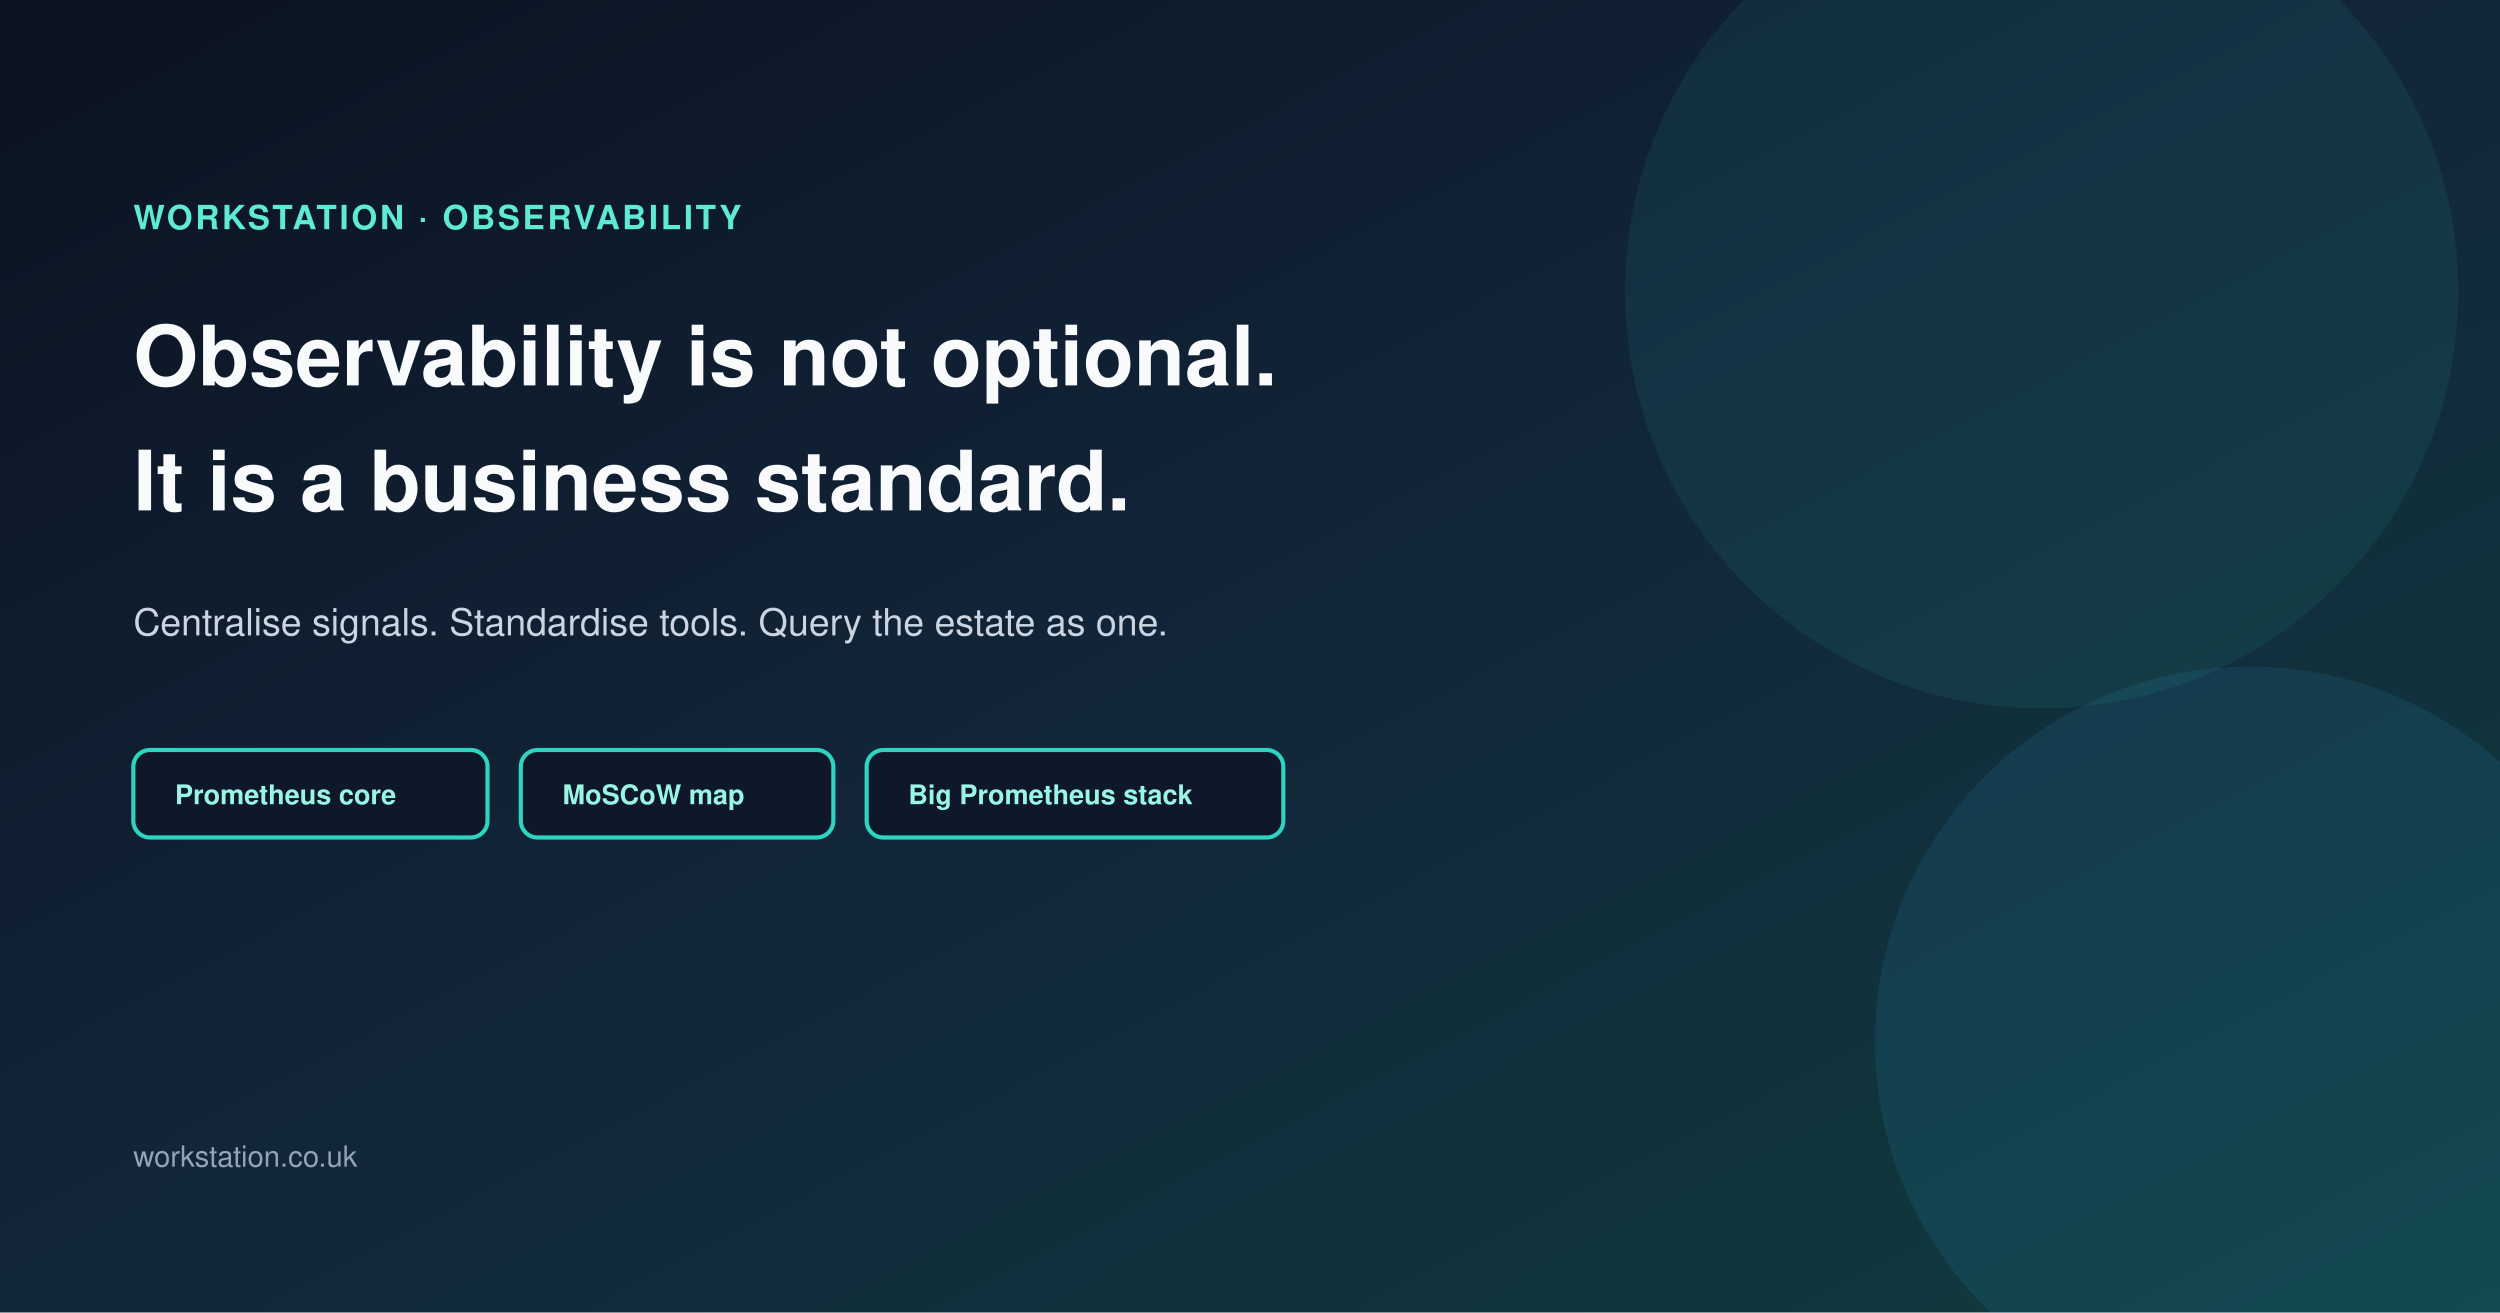
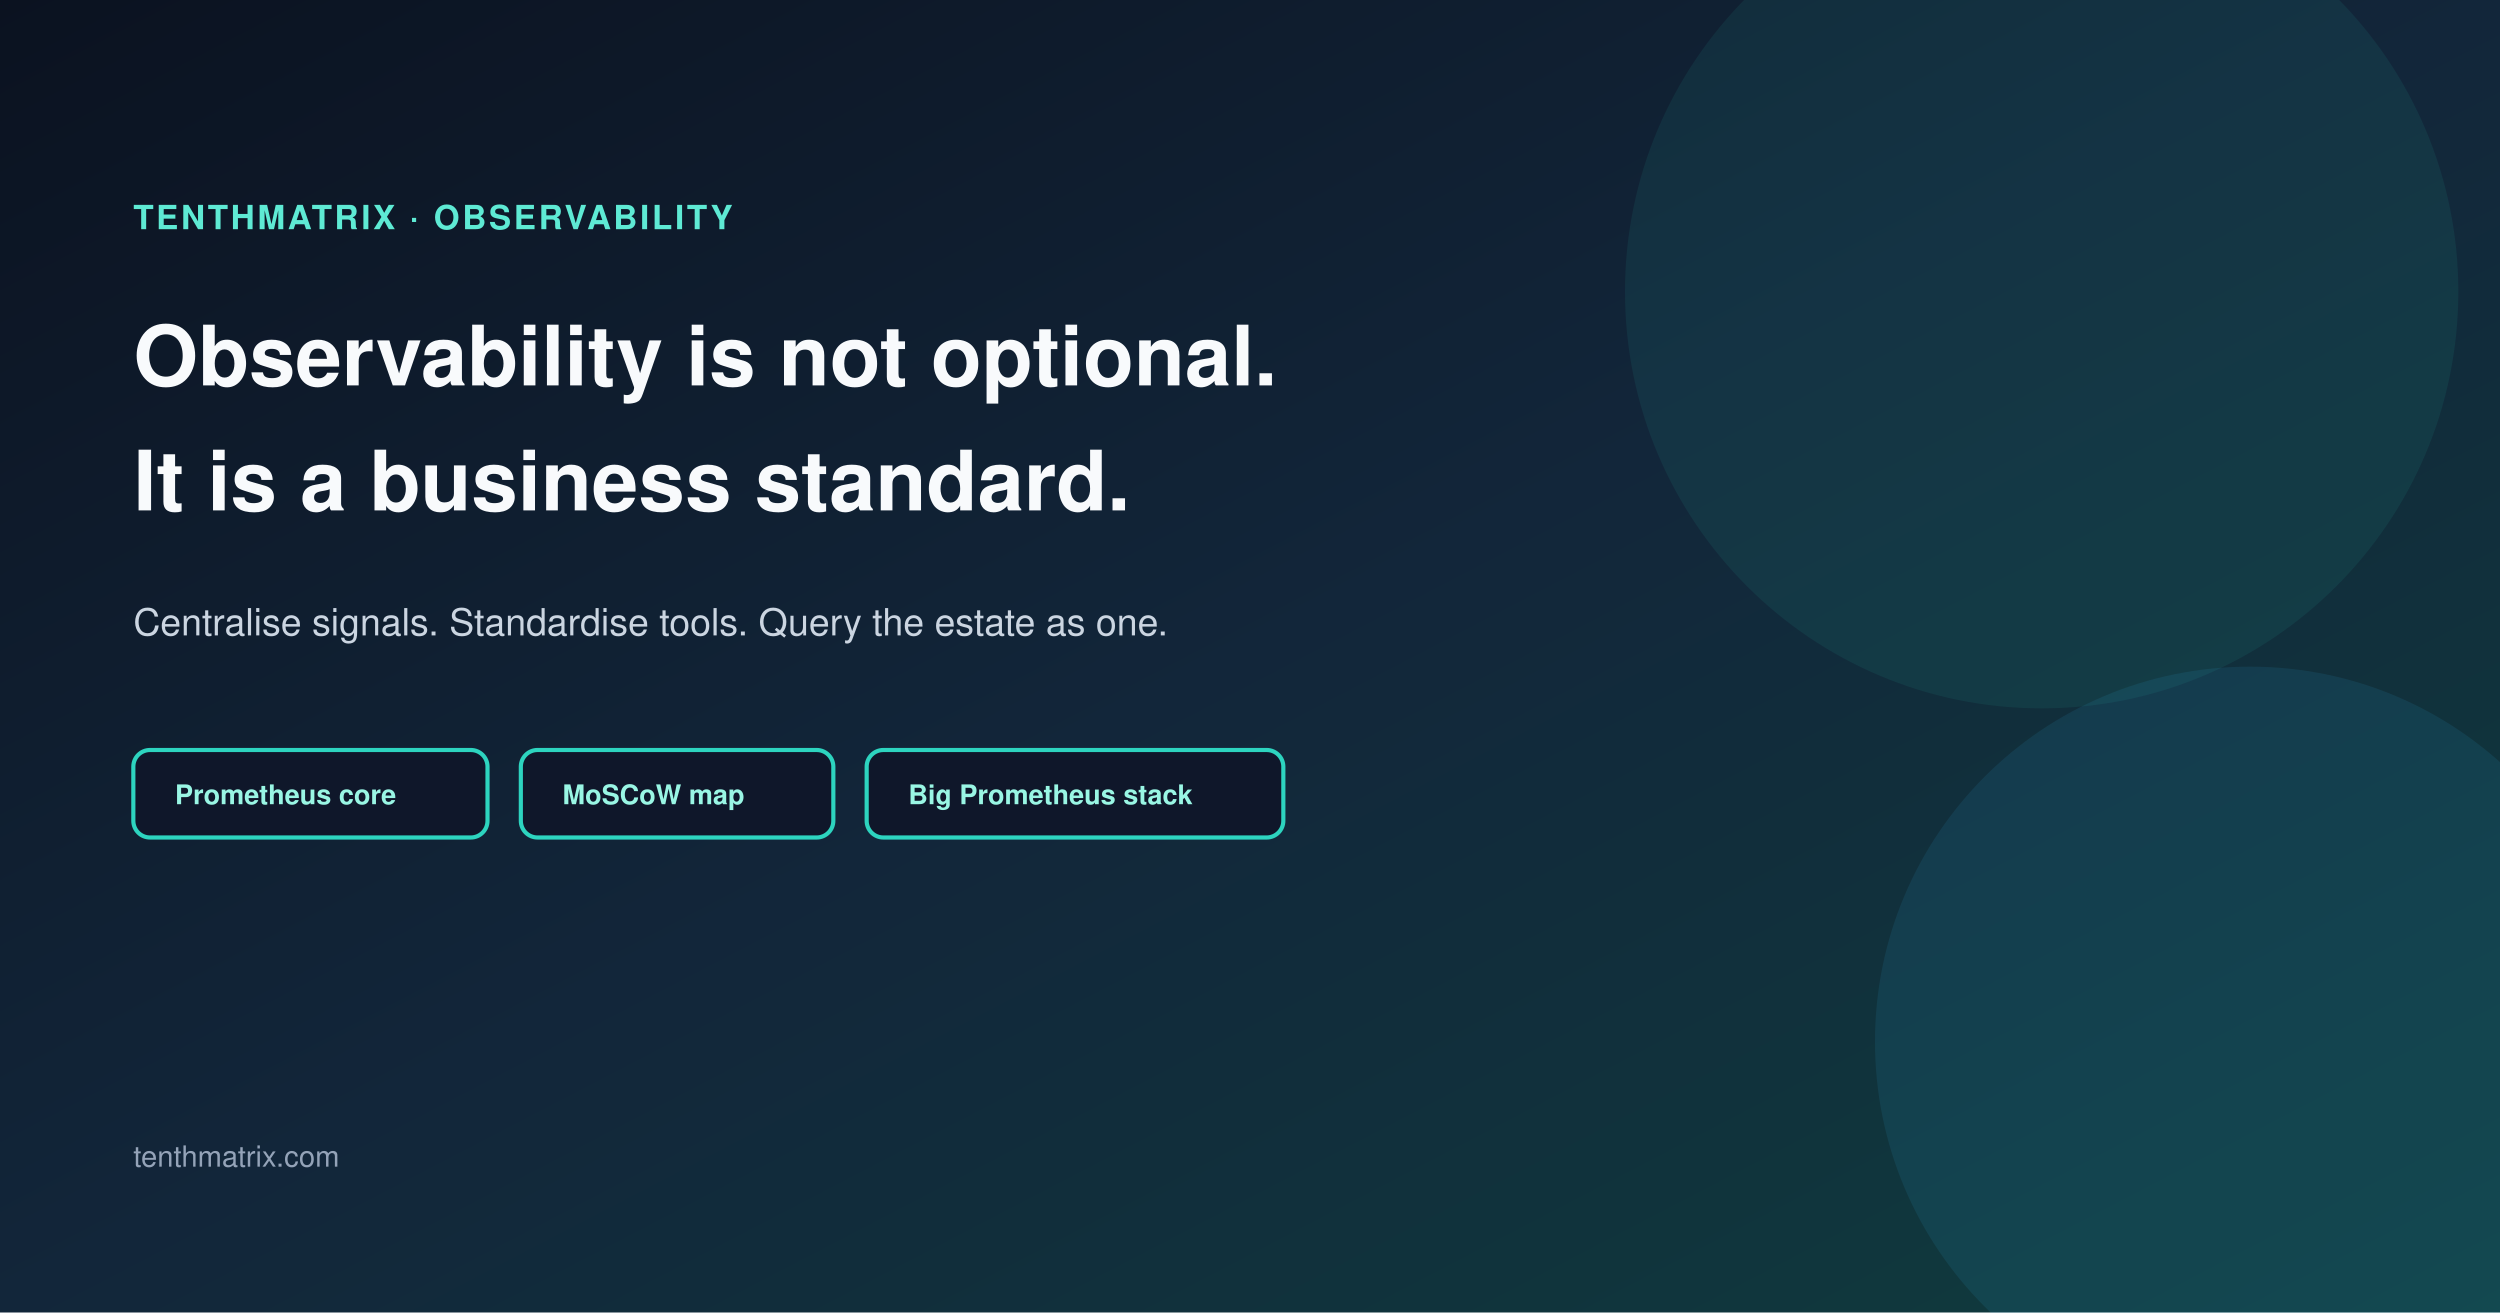
<svg xmlns="http://www.w3.org/2000/svg" width="1200" height="630" viewBox="0 0 1200 630" role="img" aria-label="Centralised observability as a business standard">
  <defs>
    <linearGradient id="bg" x1="0" y1="0" x2="1" y2="1">
      <stop offset="0%" stop-color="#0b1220" />
      <stop offset="50%" stop-color="#12263a" />
      <stop offset="100%" stop-color="#0f3d3e" />
    </linearGradient>
    <style>
      .eyebrow { fill: #5eead4; font: 700 16px ui-sans-serif, system-ui, Helvetica, Arial, sans-serif; letter-spacing: 0.08em; }
      .title { fill: #f8fafc; font: 800 40px ui-sans-serif, system-ui, Helvetica, Arial, sans-serif; }
      .sub { fill: #cbd5e1; font: 500 18px ui-sans-serif, system-ui, Helvetica, Arial, sans-serif; }
      .chip { fill: #0f172a; stroke: #2dd4bf; stroke-width: 2; }
      .chip-t { fill: #99f6e4; font: 700 13px ui-sans-serif, system-ui, Helvetica, Arial, sans-serif; }
      .foot { fill: #94a3b8; font: 500 14px ui-sans-serif, system-ui, Helvetica, Arial, sans-serif; }
    </style>
  </defs>
  <rect width="1200" height="630" fill="url(#bg)" />
  <circle cx="980" cy="140" r="200" fill="#2dd4bf" fill-opacity="0.08" />
  <circle cx="1080" cy="500" r="180" fill="#38bdf8" fill-opacity="0.10" />
-   <text class="eyebrow" x="64" y="110">WORKSTATION · OBSERVABILITY</text>
+   <text class="eyebrow" x="64" y="110">TENTHMATRIX · OBSERVABILITY</text>
  <text class="title" x="64" y="185">Observability is not optional.</text>
  <text class="title" x="64" y="245">It is a business standard.</text>
  <text class="sub" x="64" y="305">Centralise signals. Standardise tools. Query the estate as one.</text>
  <rect class="chip" x="64" y="360" width="170" height="42" rx="8" />
  <text class="chip-t" x="84" y="386">Prometheus core</text>
  <rect class="chip" x="250" y="360" width="150" height="42" rx="8" />
  <text class="chip-t" x="270" y="386">MoSCoW map</text>
  <rect class="chip" x="416" y="360" width="200" height="42" rx="8" />
  <text class="chip-t" x="436" y="386">Big Prometheus stack</text>
-   <text class="foot" x="64" y="560">workstation.co.uk</text>
+   <text class="foot" x="64" y="560">tenthmatrix.com</text>
</svg>
